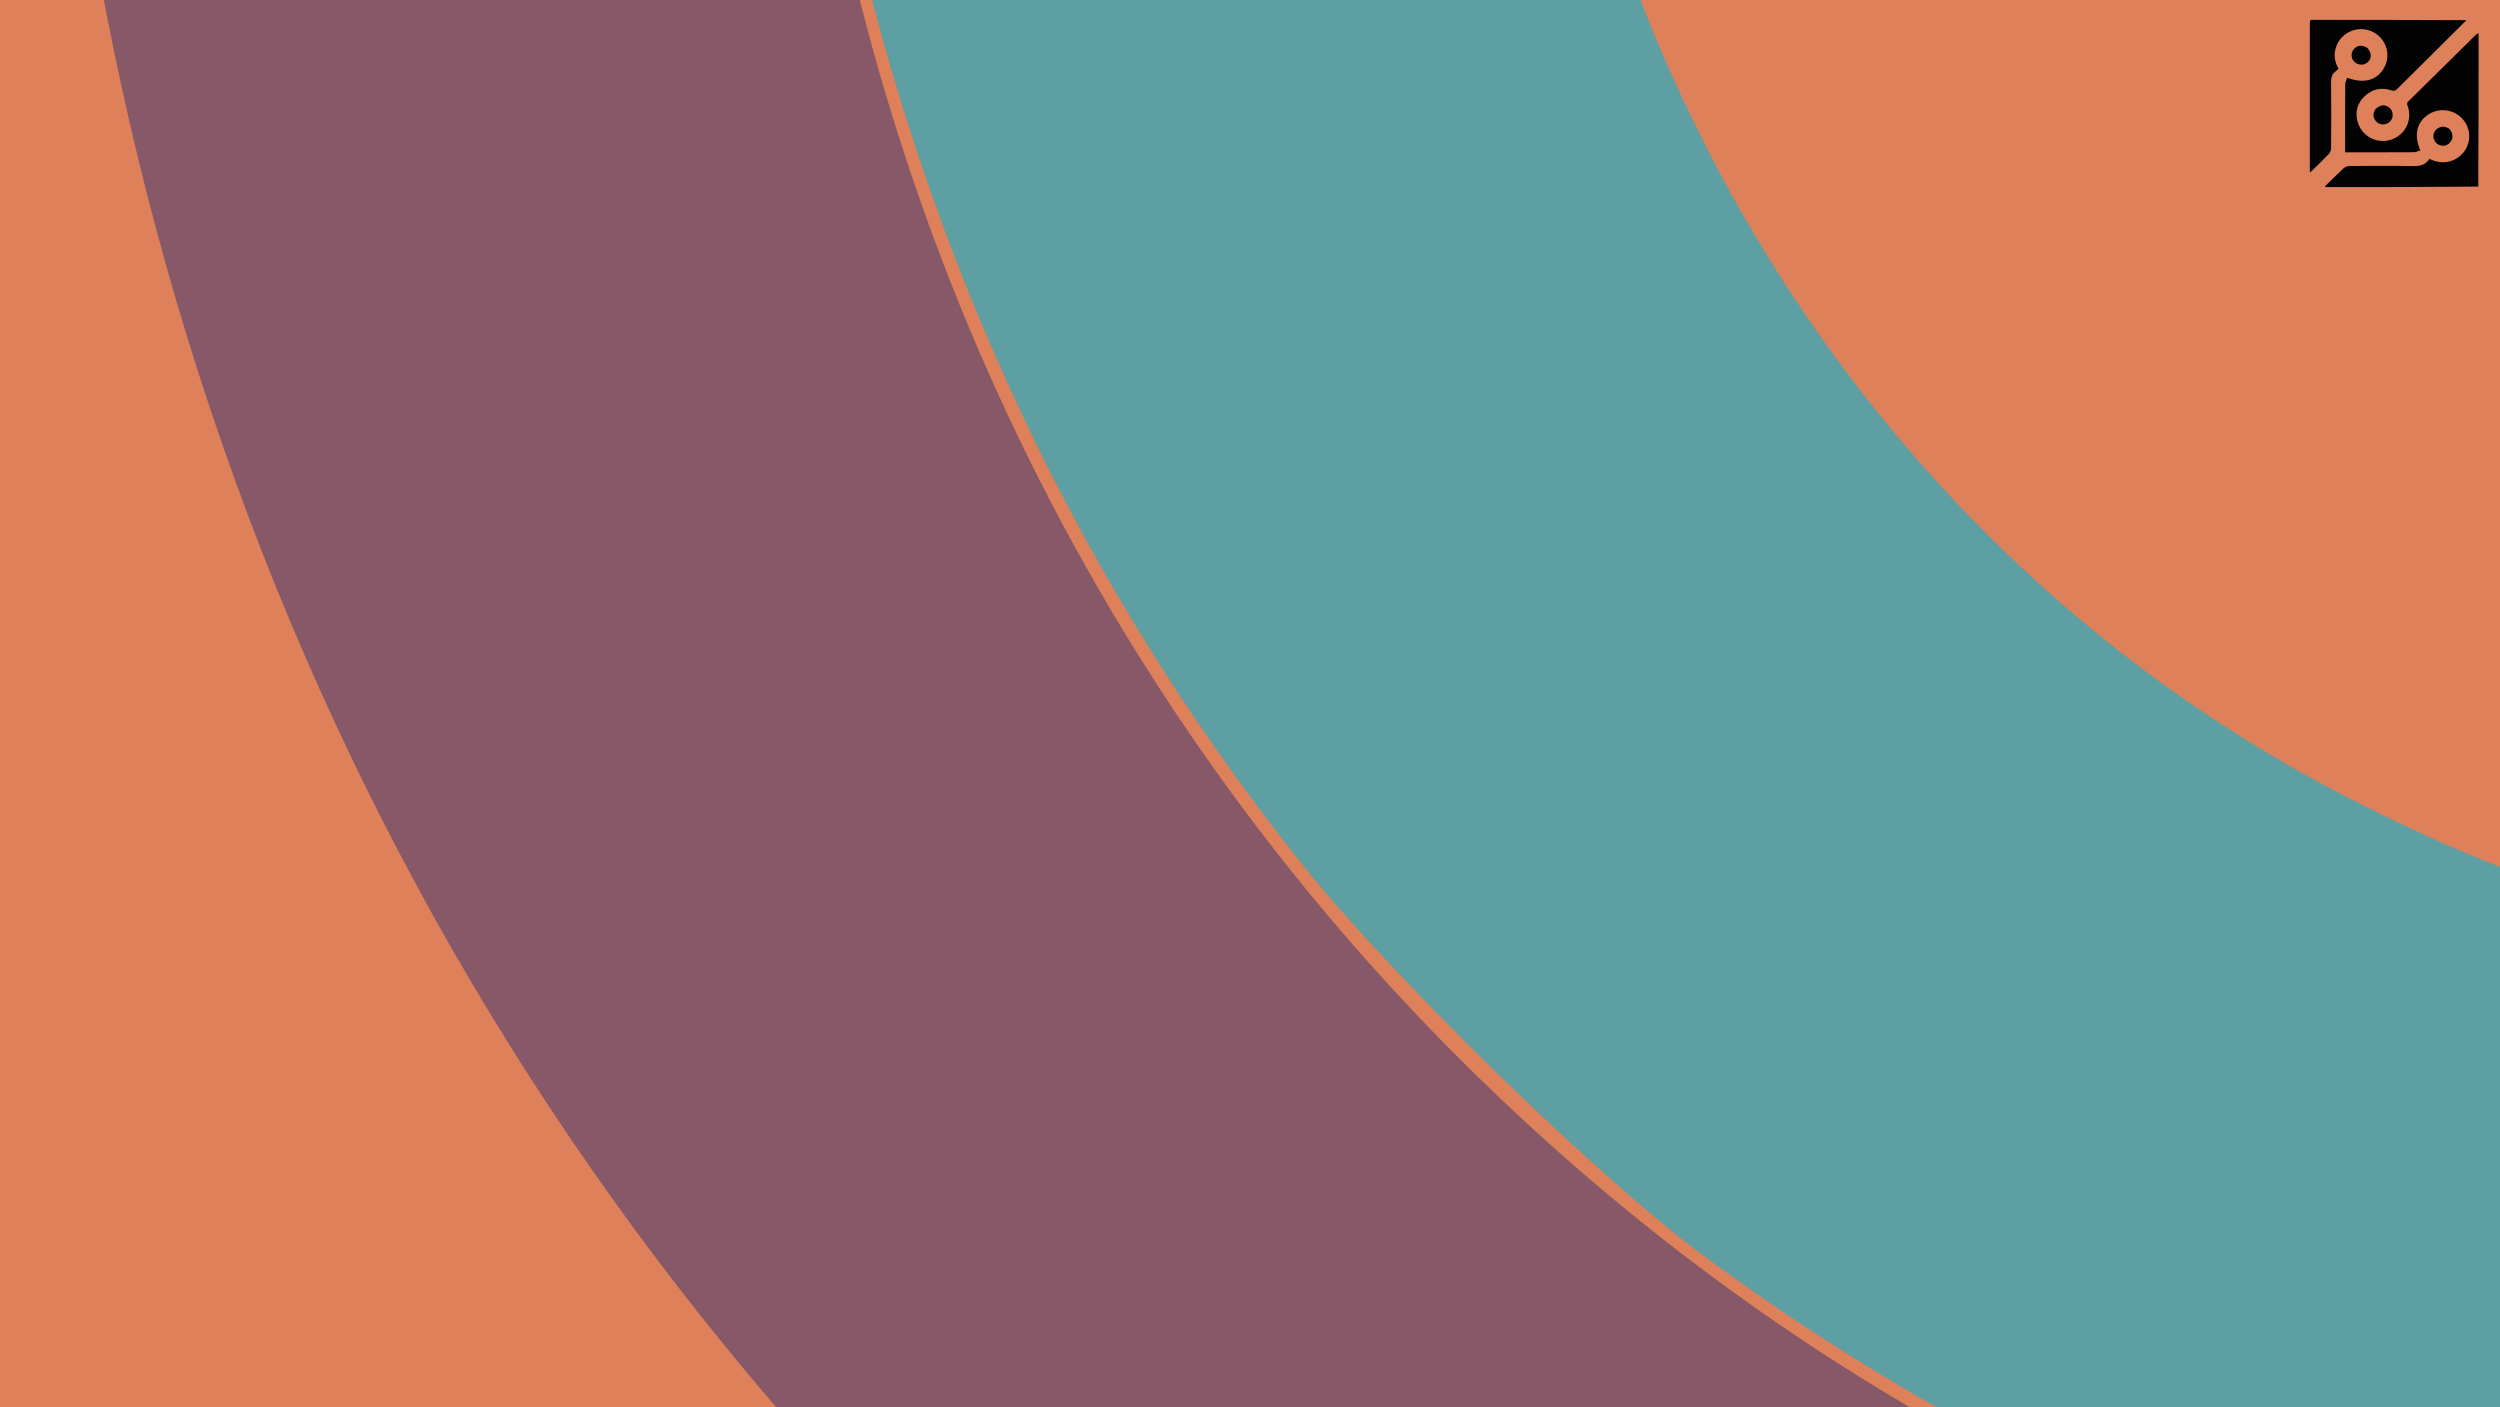
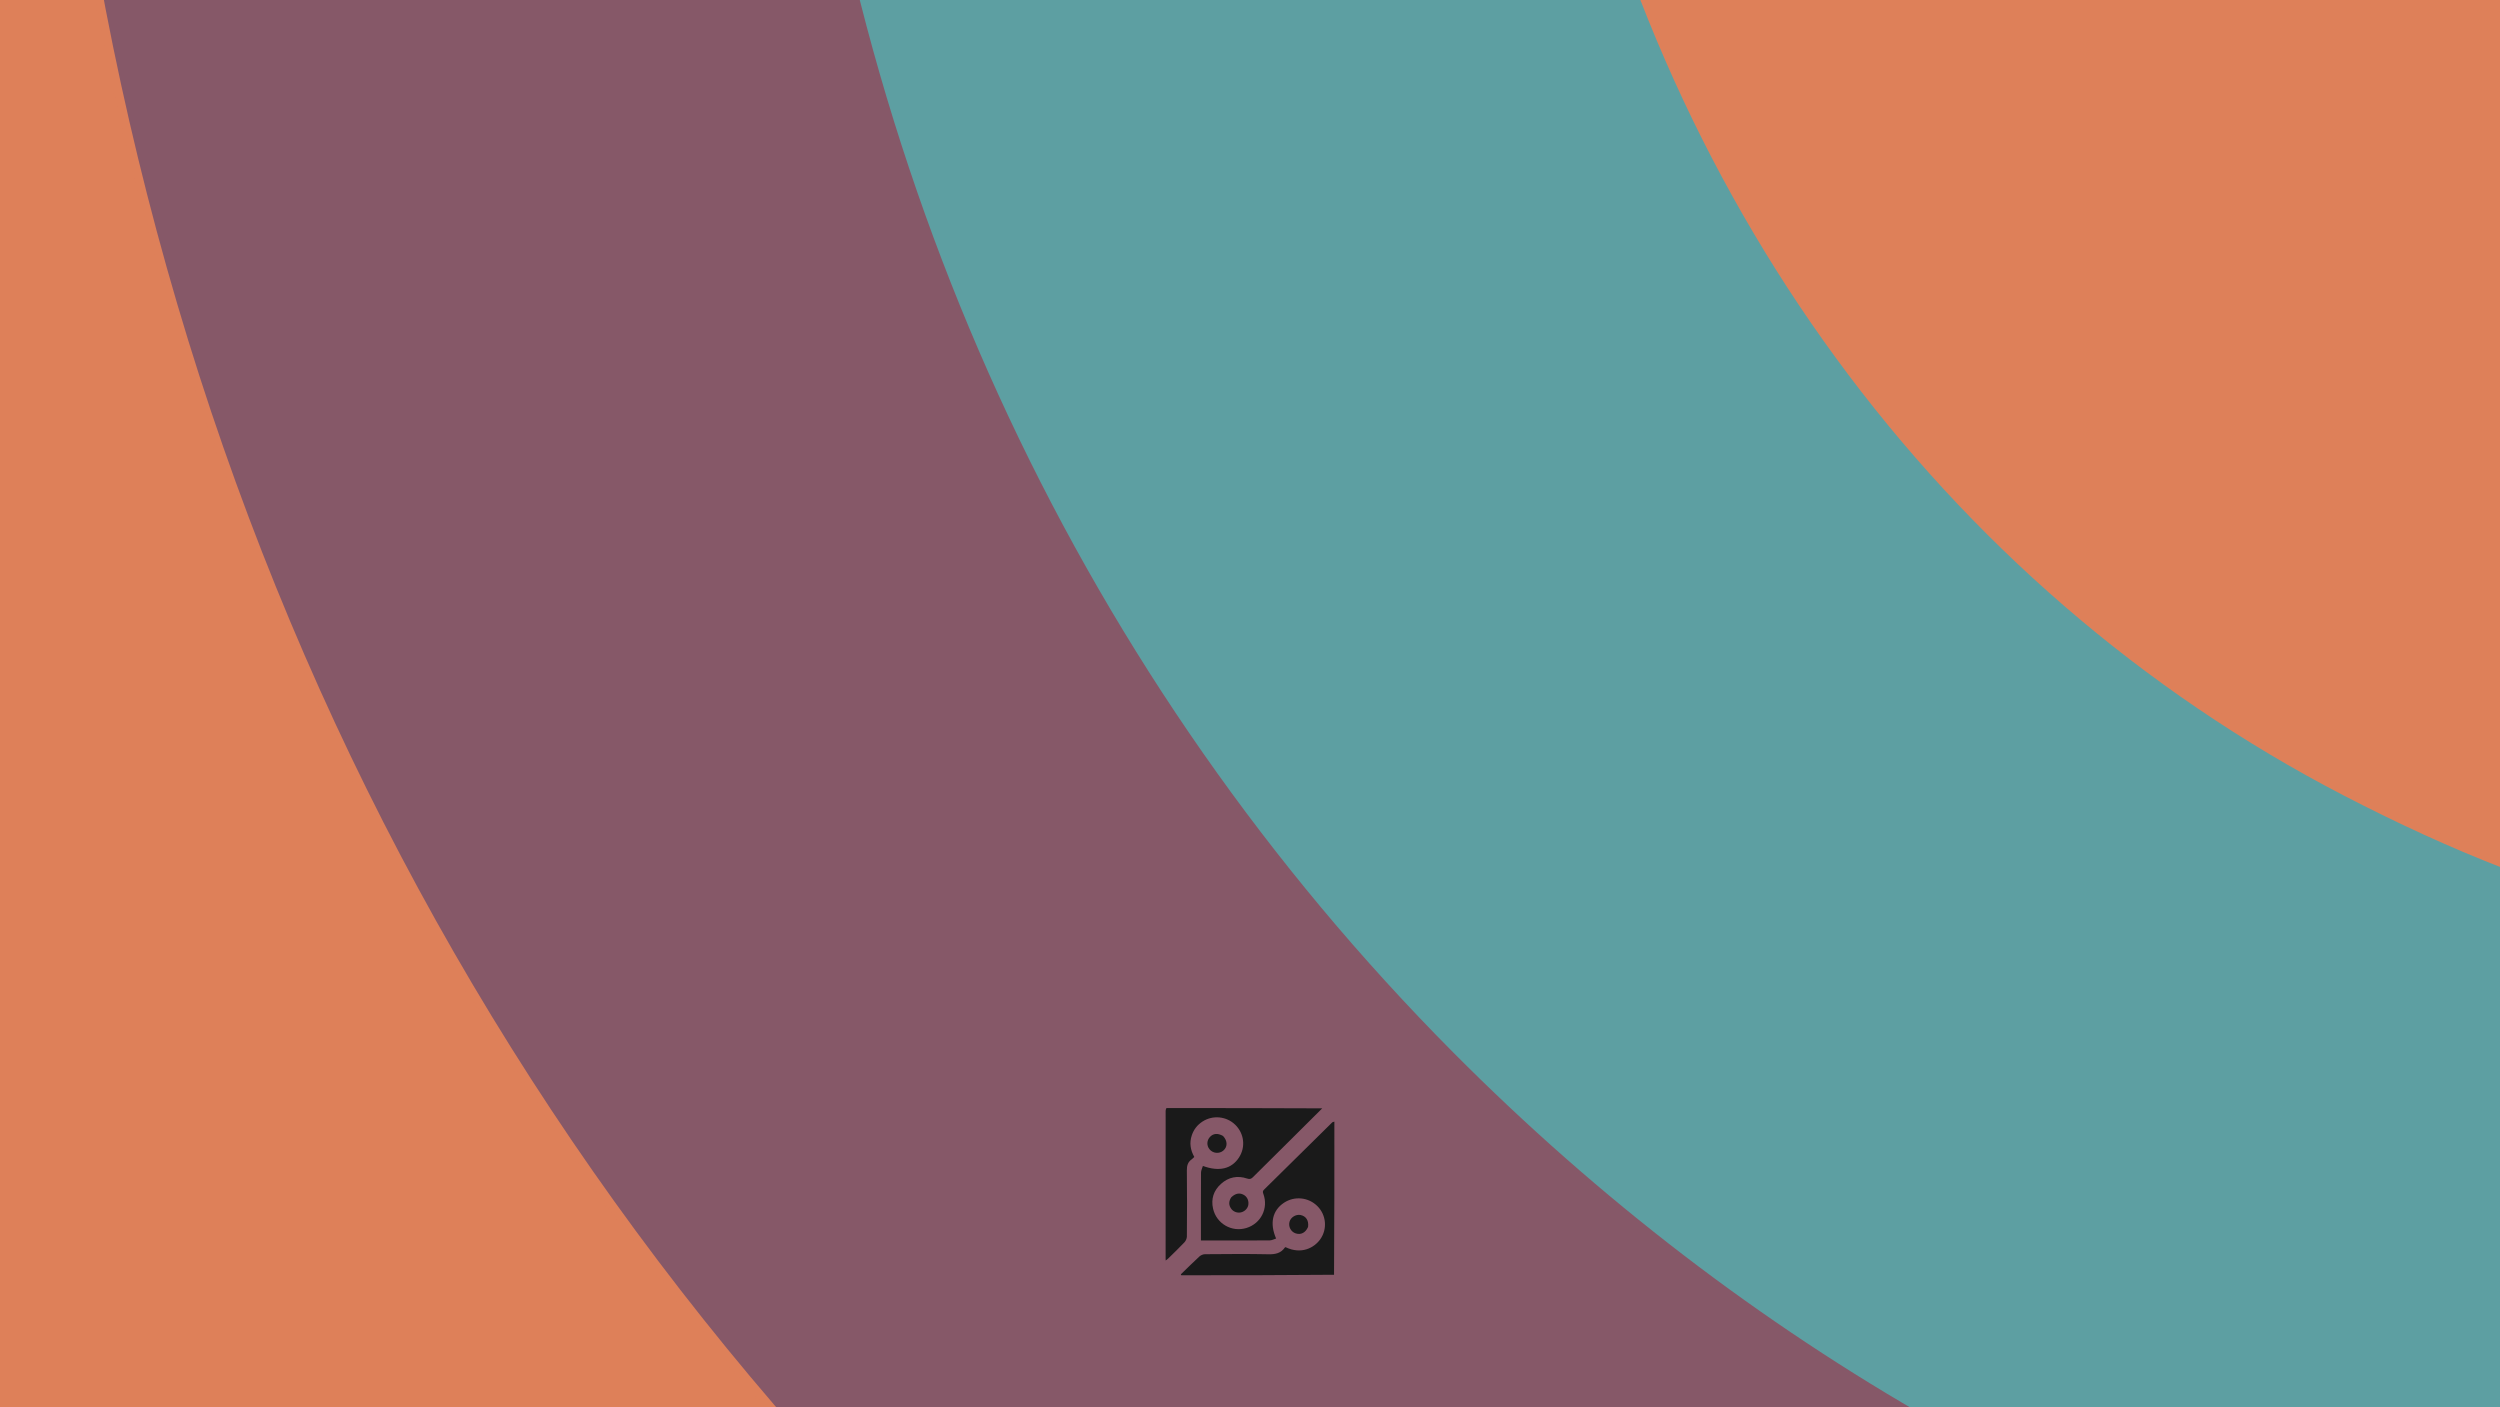
<svg xmlns="http://www.w3.org/2000/svg" width="1920" height="1080" viewBox="0 0 1920 1080" version="1.1" id="svg5" xml:space="preserve">
  <defs id="defs2" />
-   <g id="layer6">
-     <path style="display:inline;fill:#de8059;fill-opacity:1" d="m 370.524,-132.936 c -181.383,-21.091 -119.915,-17.247 -362.039,-22.627 -47.129,-1.047 -94.326,-2.07 -141.421,0 -83.885,3.687 -137.397,5.637 -209.304,50.912 -91.271,57.467 -143.71,219.611 -172.534,311.127 -78.481,249.177 -136.753,566.295 -36.77,817.415 43.29,108.728 117.452,191.794 209.304,263.044 228.637,177.354 504.565,230.075 786.303,237.588 397.244,10.593 790.174,-74.348 1182.283,-124.451 111.494,-14.246 312.688,-15.954 424.264,-87.681 75.41,-48.478 137.928,-183.157 164.049,-265.872 6.902,-21.855 55.745,-203.965 62.225,-240.416 8.822,-49.625 27.17,-100.046 19.799,-149.907 C 2275.617,513.691 2186.724,436.601 2124.149,319.612 2088.268,252.53 2079.479,202.924 2019.497,147.078 1930.282,64.016 1855.363,22.76 1747.968,-39.598 c -96.99,-56.317 -208.983,-118.286 -319.612,-144.25 -65.523,-15.378 -131.57,-28.729 -197.99,-39.598 -37.403,-6.12 -75.346,-8.443 -113.137,-11.314 -111.974,-8.504 -224.469,-7.844 -336.583,-14.142 -95.327,-5.355 -196.163,-13.31 -291.328,-16.971 -46.507,-1.789 -89.79,3.468 -135.764,5.657 -14.126,0.673 -28.371,-1.562 -42.426,0 -13.419,1.491 -12.995,10.727 -19.799,19.799 -6.271,8.362 -25.5,22.672 -31.113,28.284 -2.404,2.404 -3.045,6.309 -5.657,8.485 -3.239,2.699 -7.883,3.206 -11.314,5.657 -32.397,23.141 18.966,-7.258 -19.799,16.971 -3.575,2.235 -7.883,3.206 -11.314,5.657 -23.4,16.714 5.475,1.316 -16.971,14.142 -11.583,6.619 -24.475,9.224 -36.77,14.142 -4.463,1.785 -20.738,9.424 -22.627,11.314 -0.667,0.667 0.843,2.407 0,2.828 -17.889,8.944 8.364,-7.01 -11.314,2.828" id="path11162" />
+   <g id="layer6" style="display:inline">
+     <path style="fill:#de8059;fill-opacity:1;stroke-width:0.939" d="M 215.765,292 C 198.059,171.583 214.928,281.238 169.889,44 145.835,-82.703 147.083,-119.701 88.724,-252 c -7.909,-17.928 -47.243,-16 -63.521,-16 -86.077,0 -54.182,-1.991 -169.389,12 -84.238,10.23 -70.53,7.245 -141.157,28 -12.983,3.815 -26.017,7.466 -38.818,12 -6.046,2.142 -13.618,2.457 -17.645,8 -13.081,18.004 -22.723,39.046 -31.76,60 -16.892,39.164 -33.714,78.643 -45.876,120 -26.264,89.309 -39.616,173.616 -56.463,264 -21.7,116.424 -48.464,236.623 -56.463,356 -9.407,140.398 6.55,282.375 28.231,420 5.368,34.071 42.958,131.051 45.876,140 19.38,59.44 21.728,110.471 70.579,152 23.601,20.064 53.63,27.996 81.165,40 33.679,14.683 67.526,29.238 102.339,40 17.174,5.309 35.312,5.146 52.934,8 40.018,6.48 80.344,11.014 119.984,20 25.192,5.711 48.736,19.425 74.108,24 29.89,5.39 136.942,4 165.86,4 31.76,0 63.521,0 95.281,0 10.587,0 21.291,1.78 31.76,0 34.775,-5.913 67.79,-24.168 102.339,-32 14.033,-3.181 28.231,-5.333 42.347,-8 16.468,-5.333 32.733,-11.553 49.405,-16 7.77,-2.072 16.957,2.195 24.703,0 28.422,-8.054 44.727,-62.899 45.876,-92 3.106,-78.633 5.365,-157.312 7.058,-236 0.66,-30.657 3.208,-61.55 0,-92 -7.912,-75.108 -23.142,-182.815 -52.934,-260 -2.357,-6.108 -8.566,-9.739 -10.587,-16 -28.417,-88.04 -41.39,-171.321 -88.223,-248 -4.828,-7.905 -8.41,-16.886 -14.116,-24 -49.994,-62.334 -5.284,-3.769 -28.231,-24 -15.573,-13.729 -58.5,-58.77 -67.05,-68 -12.972,-14.004 -60.752,-74.431 -77.636,-84 -4.208,-2.385 -10.352,3.2 -14.116,0 -3.393,-2.884 -4.059,-8.601 -7.058,-12 -3.345,-3.792 -15.002,-2.003 -17.645,-4 -1.957,-1.479 1.052,-5.615 0,-8 -0.526,-1.193 -2.508,0.662 -3.529,0 -7.365,-4.77 -14.698,-9.789 -21.174,-16 -13.969,-13.398 -25.879,-29.333 -38.818,-44 -6.476,-7.34 -13.02,-16 0,-16" id="path241" />
+     <path style="fill:#de8059;fill-opacity:1" d="m 1122.886,-98.995 c 0,9.428 -2.507,19.196 0,28.284 12.685,45.985 29.688,90.673 45.255,135.765 37.974,109.994 80.854,216.655 135.764,319.612 5.682,10.653 17.09,17.555 22.627,28.284 0.447,0.865 74.619,168.17 98.995,206.475 7.907,12.425 19.031,22.484 28.284,33.941 10.547,13.059 21.041,26.169 31.113,39.598 15.388,20.518 28.716,42.623 45.255,62.225 20.543,24.347 81.943,73.247 107.48,87.681 26.431,14.939 54.412,26.975 82.024,39.598 5.423,2.479 11.857,2.589 16.971,5.657 26.054,15.633 38.477,33.748 67.882,45.255 18.181,7.114 62.816,13.039 79.196,16.971 8.697,2.087 16.734,6.503 25.456,8.485 40.254,9.149 94.994,12.368 135.764,8.485 21.359,-2.034 28.401,-7.581 48.083,-14.142 21.11,-7.037 22.786,-4.89 45.255,-14.142 28.477,-11.726 57.281,-27.581 82.024,-45.255 4.473,-3.195 9.225,-6.027 14.142,-8.485 0.843,-0.422 2.407,0.843 2.829,0 0.843,-1.687 -0.457,-3.828 0,-5.657 21.218,-84.873 8.485,45.239 8.485,-161.22 0,-30.17 0,-60.34 0,-90.51 0,-7.441 2.577,-155.775 -2.828,-200.818 -3.563,-29.694 -42.448,-104.529 -56.569,-127.279 -19.534,-31.472 -66.268,-53.165 -93.338,-76.368 -5.591,-4.792 -8.419,-12.337 -14.142,-16.971 -53.271,-43.124 -115.554,-72.622 -178.191,-98.995 -24.531,-10.329 -48.427,-22.29 -73.539,-31.113 -9.945,-3.494 -20.742,-3.771 -31.113,-5.657 -19.799,-4.714 -40.318,-7.056 -59.397,-14.142 -14.251,-5.293 -26.231,-15.387 -39.598,-22.627 -27.018,-14.635 -52.14,-28.701 -76.368,-48.083 -5.206,-4.165 -9.021,-9.874 -14.142,-14.142 -9.851,-8.209 -21.624,-14.001 -31.113,-22.627 -6.906,-6.278 -12.401,-14.108 -19.799,-19.799 -5.013,-3.856 -12.308,-4.212 -16.971,-8.485 -6.95,-6.371 -9.846,-16.453 -16.971,-22.627 -7.335,-6.357 -17.379,-8.758 -25.456,-14.142 -23.048,-15.365 9.617,-2.314 -22.627,-16.971 -5.428,-2.467 -11.434,-3.442 -16.971,-5.657 -17.889,-7.156 -27.674,-16.883 -48.083,-19.799 -14.544,-2.078 -61.367,-1.875 -76.368,0 -8.051,1.006 -19.468,9.603 -25.456,11.314 -19.159,5.474 -40.699,3.3 -59.397,11.314 -3.876,1.661 -7.543,3.771 -11.314,5.657 -5.657,3.771 -10.758,8.553 -16.971,11.314 -4.886,2.171 -11.909,-1.687 -16.971,0 -5.841,1.947 -8.575,4.774 -14.142,8.485 -6.188,4.126 -33.419,-2.252 -42.426,0 -8.181,2.045 -15.085,7.542 -22.627,11.314 z" id="path799" />
+     <path style="fill:#5d9fa2;fill-opacity:1" d="M 939.038,265.872 C 925.838,236.645 910.578,208.264 899.44,178.191 891.656,157.176 888.909,134.602 882.469,113.137 875.101,88.575 873.195,97.219 862.67,73.539 858.188,63.455 855.558,52.631 851.357,42.426 845.129,27.303 837.987,13.377 834.386,-2.828 c -2.64,-11.88 -0.571,-22.652 -2.828,-33.941 -1.795,-8.974 -11.677,-7.966 -16.971,-14.142 -3.578,-4.174 -5.815,-9.336 -8.485,-14.142 -14.461,-26.029 -20.965,-54.906 -42.426,-76.368 -9.916,-9.916 -36.09,-5.718 -48.083,-8.485 -19.287,-4.451 -8.579,-5.688 -25.456,-11.314 -14.158,-4.719 -30.717,-2.828 -45.255,-2.828 -6.6,0 -13.199,0 -19.799,0 -7.542,0 -15.953,-3.513 -22.627,0 -15.291,8.048 -45.385,39.793 -56.569,56.569 -11.811,17.716 -14.99,21.494 -25.456,42.426 -12.042,24.083 -17.457,82.129 -14.142,110.309 0.697,5.922 3.903,11.271 5.657,16.971 10.267,33.366 29.041,59.24 45.255,90.51 5.244,10.113 9.428,20.742 14.142,31.113 5.657,12.257 10.726,24.802 16.971,36.77 15.629,29.956 39.034,53.332 56.569,82.024 21.766,35.617 31.673,74.331 45.255,113.137 12.119,34.626 28.031,72.48 22.627,110.309 -4.823,33.763 -32.044,30.348 -8.485,73.539 11.196,20.526 30.142,50.611 45.255,67.882 2.238,2.558 6.486,2.908 8.485,5.657 5.709,7.85 9.366,17.005 14.142,25.456 7.48,13.235 16.505,25.683 22.627,39.598 1.579,3.589 9.787,39.373 14.142,48.083 3.04,6.081 7.888,11.098 11.314,16.971 3.187,5.463 4.497,12.062 8.485,16.971 8.408,10.348 18.856,18.856 28.284,28.284 15.245,15.245 31.585,33.647 48.083,48.083 2.558,2.238 6.082,3.253 8.485,5.657 6.726,6.726 7.99,16.64 16.971,22.627 8.125,5.417 22.211,12.025 31.113,16.971 5.943,3.302 10.758,8.553 16.971,11.314 5.449,2.422 11.793,2.698 16.971,5.657 1.83,1.046 1.564,3.97 2.828,5.657 2.828,3.771 8.699,4.563 11.314,8.485 8.962,13.443 -10.863,-2.378 2.828,11.314 0.667,0.667 2.044,-0.523 2.828,0 6.748,4.499 13.569,8.95 19.799,14.142 1.62,1.35 1.338,4.166 2.829,5.657 6.391,6.391 16.183,10.526 22.627,16.971 16.571,16.571 27.175,40.072 39.598,59.397 5.098,7.931 11.849,14.712 16.971,22.627 16.48,25.468 31.308,57.056 42.426,84.853 7.692,19.229 14.461,40.441 28.284,56.569 14.126,16.48 34.895,20.12 53.74,31.113 17.086,9.967 31.427,23.531 48.083,33.941 3.575,2.235 7.883,3.206 11.314,5.657 3.255,2.325 5.055,6.427 8.485,8.485 6.157,3.694 13.71,4.68 19.799,8.485 1.788,1.117 0.829,4.99 2.829,5.657 79.347,26.449 -12.962,-15.477 56.569,16.971 5.731,2.675 11.607,5.133 16.971,8.485 6.068,3.792 19.465,20.63 25.456,22.627 19.902,6.634 18.185,-20.206 25.456,-31.113 1.169,-1.754 4.166,-1.338 5.657,-2.828 2.404,-2.404 3.533,-5.831 5.657,-8.485 10.241,-12.801 51.521,-35.882 67.882,-42.426 3.609,-1.444 8.15,-0.569 11.314,-2.829 3.836,-2.74 5.152,-7.98 8.485,-11.314 7.753,-7.753 4.532,3.383 11.314,-8.485 19.404,-48.511 -7.593,13.599 14.142,-22.628 3.694,-6.157 4.923,-13.565 8.485,-19.799 0.468,-0.819 1.985,0.422 2.829,0 1.886,-0.943 7.542,-6.6 8.485,-8.485 1.738,-3.477 1.09,-7.837 2.828,-11.314 0.596,-1.193 2.505,-1.535 2.828,-2.829 1.143,-4.573 -2.828,-10.371 0,-14.142 7.265,-9.686 21.302,-12.816 31.113,-22.627 0.667,-0.667 -0.667,-2.162 0,-2.828 9.027,-9.027 9.111,-0.927 11.314,-14.142 1.57,-9.418 2.078,-71.922 0,-79.196 -3.913,-13.694 -9.312,-5.753 -19.799,-14.142 -5.75,-4.6 -8.935,-11.764 -14.142,-16.971 -3.333,-3.333 -7.98,-5.152 -11.314,-8.485 -3.364,-3.364 -6.668,-10.507 -8.485,-14.142 -4.533,-9.067 -26.695,-25.971 -33.941,-33.941 -17.184,-18.903 -31.154,-40.351 -48.083,-59.397 -3.543,-3.986 -7.982,-7.149 -11.314,-11.314 -4.247,-5.309 -7.71,-11.205 -11.314,-16.971 -1.117,-1.788 -1.182,-4.34 -2.828,-5.657 -3.292,-2.634 -8.332,-2.675 -11.314,-5.657 -16.423,-16.423 -6.555,-13.405 -16.971,-28.284 -5.407,-7.724 -11.314,-15.085 -16.971,-22.627 -3.107,-4.142 -28.945,-34.405 -31.113,-36.77 -4.505,-4.914 -10.221,-8.751 -14.142,-14.142 -17.653,-24.273 1.707,-10.363 -19.799,-28.284 -5.657,-4.714 -10.979,-9.862 -16.971,-14.142 -8.901,-6.358 -23.37,-7.938 -31.113,-16.971 -3.578,-4.174 -4.865,-10.005 -8.485,-14.142 -3.104,-3.548 -7.81,-5.332 -11.314,-8.485 -17.914,-16.122 -10.935,-13.915 -25.456,-22.627 -16.028,-9.428 -32.056,-18.856 -48.083,-28.284 -9.428,-6.6 -18.525,-13.7 -28.284,-19.799 -5.363,-3.352 -12.498,-4.013 -16.971,-8.485 -12.171,-12.171 -25.34,-36.077 -28.284,-53.74 -1.86,-11.16 0.706,-22.649 0,-33.941 -2.732,-43.717 -0.213,-8.253 -11.314,-45.255 -0.813,-2.709 0.351,-5.679 0,-8.485 -1.338,-10.707 -3.159,-21.122 -5.657,-31.113 -1.372,-5.488 1.227,-11.448 0,-16.971 -1.101,-4.956 -4.262,-9.26 -5.657,-14.142 -0.518,-1.813 0.843,-3.97 0,-5.657 -3.771,-7.542 -10.371,-12.257 -14.142,-19.799 -4.601,-9.202 -0.379,-8.865 -8.485,-16.971 -10.611,-10.611 -5.214,-1.79 -14.142,-8.485 -12.169,-9.127 -22.502,-21.103 -33.941,-31.113 -3.548,-3.104 -8.246,-4.906 -11.314,-8.485 -6.86,-8.003 -8.295,-19.514 -14.142,-28.284 -2.219,-3.328 -6.57,-4.974 -8.485,-8.485 -8.345,-15.3 -5.731,-21.324 -14.142,-33.941 -3.348,-5.022 -19.738,-14.051 -19.799,-14.142 -1.654,-2.481 -0.443,-6.696 -2.828,-8.485 -4.525,-3.394 -11.483,1.372 -16.971,0 -1.294,-0.323 -1.564,-2.407 -2.828,-2.828 -7.509,-2.503 -18.046,-0.358 -25.456,-2.828 -12.35,-4.117 -10.786,-13.614 -14.142,-16.971 -0.521,-0.521 -7.964,-2.307 -8.485,-2.828 -5.852,-5.852 8.943,0.229 -2.828,-5.657 -0.843,-0.422 -2.407,0.843 -2.828,0 -0.843,-1.687 1.333,-4.324 0,-5.657 -1.333,-1.333 -3.868,0.596 -5.657,0 -3.225,-1.075 -5.445,-4.137 -8.485,-5.657 -1.886,-0.943 -3.657,-2.162 -5.657,-2.828 -0.894,-0.298 -2.407,0.843 -2.828,0 -0.843,-1.687 1.333,-4.324 0,-5.657 -1.333,-1.333 -3.868,0.596 -5.657,0 -6.707,-2.236 -10.942,-11.128 -16.971,-14.142 -0.843,-0.422 -2.162,0.667 -2.828,0 -1.491,-1.491 -1.338,-4.166 -2.828,-5.657" id="path801" />
  </g>
  <g id="layer3" style="display:inline;fill:#de8059;fill-opacity:1">
-     <path style="fill:#de8059;fill-opacity:1;stroke-width:2" d="M 894.668,1373.704 C 830.113,1321.681 787.475,1283.576 714.716,1212.879 676.415,1175.664 616.336,1110.014 571.148,1056 301.693,733.911 122.653,329.588 61.026,-96 44.145,-212.577 37.295,-310.155 37.301,-434 c 0.004,-88.97 1.766,-130.788 8.85,-210 17.899,-200.147 62.86,-401.604 132.347,-593 l 2.904,-8 309.236,-0.506 309.236,-0.506 -9.194,19.506 c -62.729,133.083 -97.187,227.56 -128.567,352.506 -25.411,101.181 -40.363,193.226 -50.519,311 -4.141,48.026 -3.484,219.69 1.033,270 21.217,236.277 79.689,445.186 181.65,649 227.558,454.875 632.308,782.829 1111.908,900.938 23.753,5.849 49.627,11.827 57.5,13.283 L 1978,1272.868 V 1334.434 1396 H 1450.168 922.336 Z" id="path9968" />
    <path style="fill:#de8059;fill-opacity:1;stroke-width:2" d="M 900,1793 V 1530 H 562.242 224.485 l -12.742,-13.558 c -7.008,-7.457 -22.203,-24.332 -33.767,-37.5 C -70.224,1196.296 -259.319,868.326 -381.255,509 -469.449,249.108 -519.25,-13.261 -534.245,-297 c -2.748,-51.997 -3.35,-207.794 -0.988,-255.5 l 1.659,-33.5 h 285.833 285.833 l -1.546,30.5 c -2.458,48.475 -1.721,224.153 1.109,264.5 1.389,19.8 4.293,54.9 6.453,78 C 80.272,173.639 211.96,547.059 424.27,865 771.754,1385.37 1322.751,1744.096 1934,1847.907 l 43,7.303 0.518,100.395 L 1978.037,2056 H 1439.018 900 Z" id="path9970" />
    <path style="fill:#de8059;fill-opacity:1;stroke-width:2" d="M 900,1793 V 1530 H 563.254 226.509 l -13.758,-14.5 C 179.807,1480.779 117.417,1406.957 73.212,1350.394 -249.966,936.859 -456.037,430.047 -516.928,-101 c -14.204,-123.874 -17.751,-190.576 -17.922,-337 -0.083,-70.95 0.58,-133.275 1.472,-138.5 l 1.623,-9.5 284.377,-8.5e-4 L 37,-586.002 35.382,-552.501 C 34.492,-534.075 34.188,-469.05 34.708,-408 c 0.982,115.379 2.873,149.587 13.382,242 43.847,385.584 183.233,756.988 401.564,1070 175.037,250.942 404.823,469.337 664.346,631.412 252.25,157.533 522.261,261.02 815.824,312.681 24.653,4.338 45.074,8.138 45.379,8.443 0.305,0.305 0.834,45.31 1.176,100.01 l 0.621,99.456 -538.5,-8e-4 H 900 Z" id="path9972" />
-     <path style="fill:#865868;fill-opacity:1;stroke-width:4" d="M 883.764,1361.639 C 401.089,964.522 109.038,409.545 47.235,-228 39.139,-311.514 40.415,-581.134 49.28,-660 64.419,-794.693 84.773,-908.209 114.14,-1021.734 c 14.99,-57.948 47.963,-165.601 61.34,-200.266 l 7.718,-20 306.362,-1.025 306.362,-1.025 -10.504,23.025 c -98.009,214.828 -144.598,378.982 -169.441,597.019 -10.19,89.437 -11.138,273.751 -1.866,363.119 42.452,409.182 218.284,783.724 501.891,1069.084 224.027,225.411 497.296,380.468 796,451.663 29.7,7.079 56.25,13.55 59,14.379 3.711,1.12 5,17.005 5,61.634 V 1396 H 1450.764 925.528 Z" id="path11082" />
+     <path style="display:inline;fill:#865868;fill-opacity:1;stroke-width:4" d="M 883.764,1361.639 C 401.089,964.522 109.038,409.545 47.235,-228 39.139,-311.514 40.415,-581.134 49.28,-660 64.419,-794.693 84.773,-908.209 114.14,-1021.734 c 14.99,-57.948 47.963,-165.601 61.34,-200.266 l 7.718,-20 306.362,-1.025 306.362,-1.025 -10.504,23.025 c -98.009,214.828 -144.598,378.982 -169.441,597.019 -10.19,89.437 -11.138,273.751 -1.866,363.119 42.452,409.182 218.284,783.724 501.891,1069.084 224.027,225.411 497.296,380.468 796,451.663 29.7,7.079 56.25,13.55 59,14.379 3.711,1.12 5,17.005 5,61.634 V 1396 H 1450.764 925.528 Z" id="path11082" />
  </g>
  <g id="layer1" style="display:inline">
    <path style="fill:#de8059;fill-opacity:1;stroke-width:2.828" d="M 2228.855,726.66 C 2080.317,715.29 1943.943,677.281 1813.022,610.762 1446.624,424.603 1203.997,41.012 1185.328,-381.617 c -10.932,-247.473 58.457,-505.227 190.988,-709.449 l 15.143,-23.334 474.532,0.207 474.532,0.207 -31.334,7.923 c -166.958,42.219 -307.151,129.95 -409.281,256.121 -147.37,182.061 -188.641,426.756 -107.736,638.763 54.152,141.902 161.223,261.045 290.193,322.913 159.1,76.321 340.656,66.646 482.337,-25.703 95.188,-62.044 157.981,-146.895 183.402,-247.827 6.168,-24.491 7.475,-36.771 8.213,-77.206 l 0.878,-48.083 -2.266,43.841 c -3.355,64.9 -14.96,109.912 -41.842,162.291 -58.986,114.931 -175.209,199.96 -316.294,231.4 -24.343,5.425 -36.453,6.244 -93.04,6.293 -71.579,0.062 -93.372,-3.032 -150.98,-21.441 -139.41,-44.549 -258.648,-148.75 -329.601,-288.033 -90.746,-178.137 -90.894,-382.742 -0.41,-567.1 98.231,-200.142 291.664,-344.218 523.983,-390.282 19.9,-3.946 41.585,-4.45 152.735,-3.551 l 129.542,1.047 32.527,7.852 c 205.58,49.626 377.277,167.332 498.68,341.869 84.733,121.816 137.927,262.994 156.406,415.103 6.263,51.551 6.192,149.457 -0.146,202.132 -25.013,207.873 -109.012,390.031 -250.701,543.663 -142.307,154.302 -342.692,266.683 -550.861,308.936 -98.71,20.036 -195.143,26.685 -286.073,19.724 z" id="path9974" />
    <path style="fill:#5d9fa2;fill-opacity:1;stroke-width:8" d="M 1881.256,1243.472 C 1682.414,1190.884 1478.381,1091.239 1305.578,962.324 1224.141,901.57 1067.845,748.878 1000.211,664 817.137,434.247 696.255,166.438 639.11,-136 c -16.728,-88.53 -18.877,-122.94 -18.742,-300 0.166,-216.659 6.55,-271.622 52.261,-449.927 C 804.01,-1398.4 1165.703,-1833.109 1660,-2072.617 c 185.098,-89.688 362.981,-144.703 572,-176.906 106.583,-16.421 430.526,-13.883 540,4.232 426.483,70.568 777.069,245.606 1074.878,536.658 325.416,318.031 526.066,711.071 598.641,1172.634 20.084,127.733 20.177,453.66 0.165,578.927 -50.967,319.026 -153.678,592.704 -315.533,840.756 -63.639,97.531 -132.215,188.247 -185.467,245.347 -34.415,36.902 -40.117,40.428 -40.379,24.97 l -0.305,-18 -434,-0.056 -434,-0.056 60,-34.31 C 3386.539,935.439 3602.607,708.889 3744.788,421.316 4132.73,-363.34 3764.544,-1320.258 2960,-1618.362 c -330.875,-122.598 -712.936,-107.343 -1034.7,41.312 -383.316,177.093 -657.29,527.284 -729.975,933.051 -21.344,119.154 -20.002,316.806 2.934,432.189 71.791,361.152 291.945,662.169 601.74,822.76 167.649,86.905 305.76,120.188 500,120.494 179.467,0.282 302,-26.408 459.095,-100 C 2908.342,561.526 3068.308,426.407 3158.744,293.868 3476.448,-171.74 3326.629,-808.71 2844,-1044.299 c -168.337,-82.171 -131.614,-78.819 -835.577,-76.27 l -611.577,2.215 22.939,-30.823 c 80.669,-108.396 165.638,-194.137 272.216,-274.687 349.477,-264.131 796.58,-337.332 1221.315,-199.956 97.094,31.404 265.933,114.736 345.776,170.66 367.341,257.296 601.633,670.708 627.86,1107.872 C 3921.32,227.601 3635.69,764.208 3136,1065.505 3006.061,1143.855 3077.781,1136 2492.319,1136 H 1976 v 64 c 0,46.069 -2.802,63.893 -10,63.62 -5.5,-0.209 -43.635,-9.276 -84.743,-20.148 z" id="path9976" />
  </g>
  <g id="layer2" style="display:inline">
-     <path fill="#020202" opacity="1" stroke="none" d="m 1903.556,25.691 c 0,39.08 0,78.16 -0.256,117.615 -39.281,0.376 -78.307,0.376 -117.332,0.376 -0.119,-0.227 -0.239,-0.454 -0.358,-0.681 4.759,-4.614 9.449,-9.301 14.333,-13.783 1.061,-0.974 2.814,-1.699 4.254,-1.709 16.277,-0.118 32.561,-0.295 48.831,0.051 5.287,0.112 9.483,-0.822 12.539,-5.222 0.091,-0.131 0.337,-0.157 0.511,-0.229 12.127,5.885 22.083,0.432 26.696,-6.141 5.512,-7.853 4.558,-18.584 -2.266,-25.384 -6.885,-6.861 -17.605,-7.934 -25.67,-2.57 -8.812,5.862 -11.141,15.71 -6.034,27.465 -1.687,0.514 -3.293,1.42 -4.905,1.43 -16.668,0.104 -33.336,0.064 -50.004,0.064 -0.927,0 -1.854,0 -2.832,0 0,-17.637 -0.042,-34.86 0.065,-52.083 0.011,-1.703 0.931,-3.4 1.447,-5.164 12.603,4.615 22.099,2.223 27.757,-6.544 5.18,-8.025 3.972,-18.363 -2.933,-25.101 -6.736,-6.572 -17.316,-7.583 -25.215,-2.391 -3.942,2.591 -6.663,6.096 -8.147,10.559 -1.929,5.801 -1.046,11.291 1.934,16.571 -0.775,0.714 -1.362,1.379 -2.067,1.882 -2.953,2.108 -3.681,4.876 -3.639,8.453 0.2,16.933 0.137,33.87 0.01,50.805 -0.012,1.503 -0.835,3.321 -1.886,4.437 -4.048,4.294 -8.338,8.367 -12.552,12.507 -0.493,0.485 -1.078,0.879 -1.807,1.465 -0.046,-0.642 -0.083,-0.915 -0.083,-1.187 0,-37.912 0,-75.824 0.013,-113.737 4e-4,-0.732 0.222,-1.464 0.615,-2.175 40.063,0.021 79.853,0.021 119.649,0.221 -17.756,17.753 -35.534,35.29 -53.248,52.89 -1.406,1.397 -2.459,1.677 -4.443,1.013 -7.416,-2.482 -14.282,-1.098 -20.063,4.11 -5.689,5.126 -7.78,11.675 -6.067,19.09 2.659,11.507 14.327,18.177 25.492,14.814 11.254,-3.39 17.185,-15.165 13.112,-26.223 -0.491,-1.332 -0.601,-2.149 0.519,-3.251 17.459,-17.173 34.863,-34.4 52.309,-51.586 0.399,-0.393 1.141,-0.447 1.724,-0.659 z" id="path378" style="stroke-width:0.581" />
-     <path fill="#040404" opacity="1" stroke="none" d="m 1818.047,36.702 c 3.591,3.83 3.584,8.424 0.16,11.28 -3.181,2.652 -8.024,2.124 -10.628,-1.16 -2.181,-2.749 -2.051,-6.605 0.312,-9.25 2.559,-2.865 6.052,-3.216 10.157,-0.869 z" id="path386" style="stroke-width:0.581" />
-     <path fill="#030303" opacity="1" stroke="none" d="m 1883.341,106.585 c -1.913,4.483 -5.625,6.305 -9.635,4.894 -3.58,-1.259 -5.602,-5.149 -4.611,-8.869 0.903,-3.393 4.853,-5.863 8.351,-5.224 4.286,0.783 6.609,4.268 5.895,9.199 z" id="path388" style="stroke-width:0.581" />
-     <path fill="#030303" opacity="1" stroke="none" d="m 1824.337,83.84 c 3.033,-2.93 6.072,-3.615 9.099,-2.179 2.889,1.371 4.418,4.21 4.083,7.581 -0.278,2.799 -2.488,5.269 -5.443,6.084 -2.698,0.744 -5.852,-0.243 -7.581,-2.492 -2.188,-2.846 -2.216,-5.819 -0.159,-8.994 z" id="path390" style="stroke-width:0.581" />
+     <g id="g184" transform="translate(0,-229.0098)" style="fill:#1a1a1a">
+       <path fill="#020202" opacity="1" stroke="none" d="m 1024.802,1090.418 c 0,39.08 0,78.16 -0.256,117.615 -39.281,0.376 -78.307,0.376 -117.332,0.376 -0.119,-0.227 -0.239,-0.454 -0.358,-0.681 4.759,-4.614 9.449,-9.301 14.333,-13.783 1.061,-0.974 2.814,-1.699 4.254,-1.709 16.277,-0.118 32.561,-0.295 48.831,0.051 5.287,0.113 9.483,-0.822 12.539,-5.222 0.091,-0.131 0.337,-0.157 0.511,-0.229 12.127,5.885 22.083,0.432 26.696,-6.141 5.512,-7.853 4.558,-18.584 -2.266,-25.384 -6.885,-6.861 -17.605,-7.934 -25.67,-2.57 -8.812,5.862 -11.141,15.71 -6.034,27.465 -1.687,0.514 -3.293,1.419 -4.905,1.43 -16.668,0.104 -33.336,0.064 -50.004,0.064 -0.927,0 -1.854,0 -2.832,0 0,-17.637 -0.042,-34.86 0.065,-52.083 0.011,-1.703 0.931,-3.4 1.447,-5.164 12.603,4.615 22.099,2.223 27.757,-6.544 5.18,-8.025 3.972,-18.363 -2.933,-25.101 -6.736,-6.572 -17.316,-7.583 -25.215,-2.391 -3.942,2.591 -6.663,6.096 -8.147,10.559 -1.929,5.801 -1.046,11.291 1.934,16.572 -0.775,0.714 -1.362,1.379 -2.067,1.882 -2.953,2.108 -3.681,4.876 -3.639,8.453 0.2,16.933 0.137,33.87 0.01,50.805 -0.012,1.503 -0.835,3.321 -1.886,4.437 -4.048,4.294 -8.338,8.367 -12.552,12.507 -0.493,0.485 -1.078,0.879 -1.807,1.466 -0.046,-0.642 -0.083,-0.914 -0.083,-1.187 0,-37.912 0,-75.824 0.013,-113.737 4e-4,-0.732 0.222,-1.464 0.615,-2.175 40.063,0.021 79.853,0.021 119.649,0.221 -17.756,17.753 -35.534,35.29 -53.248,52.89 -1.406,1.397 -2.459,1.677 -4.443,1.013 -7.416,-2.482 -14.282,-1.098 -20.063,4.11 -5.689,5.126 -7.78,11.675 -6.067,19.09 2.659,11.507 14.327,18.177 25.492,14.814 11.254,-3.39 17.185,-15.165 13.112,-26.223 -0.491,-1.332 -0.601,-2.15 0.519,-3.251 17.459,-17.173 34.863,-34.4 52.309,-51.586 0.399,-0.393 1.141,-0.447 1.724,-0.659 z" id="path378" style="fill:#1a1a1a;fill-opacity:1;stroke-width:0.581" />
+       <path fill="#030303" opacity="1" stroke="none" d="m 1004.587,1171.313 c -1.913,4.483 -5.625,6.305 -9.635,4.894 -3.58,-1.259 -5.602,-5.149 -4.611,-8.869 0.903,-3.393 4.853,-5.863 8.351,-5.224 4.286,0.783 6.609,4.269 5.895,9.199 z" id="path388" style="fill:#1a1a1a;fill-opacity:1;stroke-width:0.581" />
+       <path fill="#030303" opacity="1" stroke="none" d="m 945.583,1148.568 c 3.033,-2.93 6.072,-3.615 9.099,-2.179 2.889,1.371 4.418,4.21 4.083,7.581 -0.278,2.799 -2.488,5.269 -5.443,6.084 -2.698,0.744 -5.852,-0.243 -7.581,-2.492 -2.188,-2.846 -2.216,-5.819 -0.159,-8.994 z" id="path390" style="fill:#1a1a1a;fill-opacity:1;stroke-width:0.581" />
+       <path fill="#040404" opacity="1" stroke="none" d="m 939.293,1101.43 c 3.591,3.83 3.584,8.424 0.16,11.28 -3.181,2.652 -8.024,2.124 -10.628,-1.16 -2.181,-2.749 -2.051,-6.605 0.312,-9.25 2.559,-2.865 6.052,-3.216 10.157,-0.869 z" id="path386" style="display:inline;fill:#1a1a1a;fill-opacity:1;stroke-width:0.581" />
+     </g>
  </g>
</svg>
